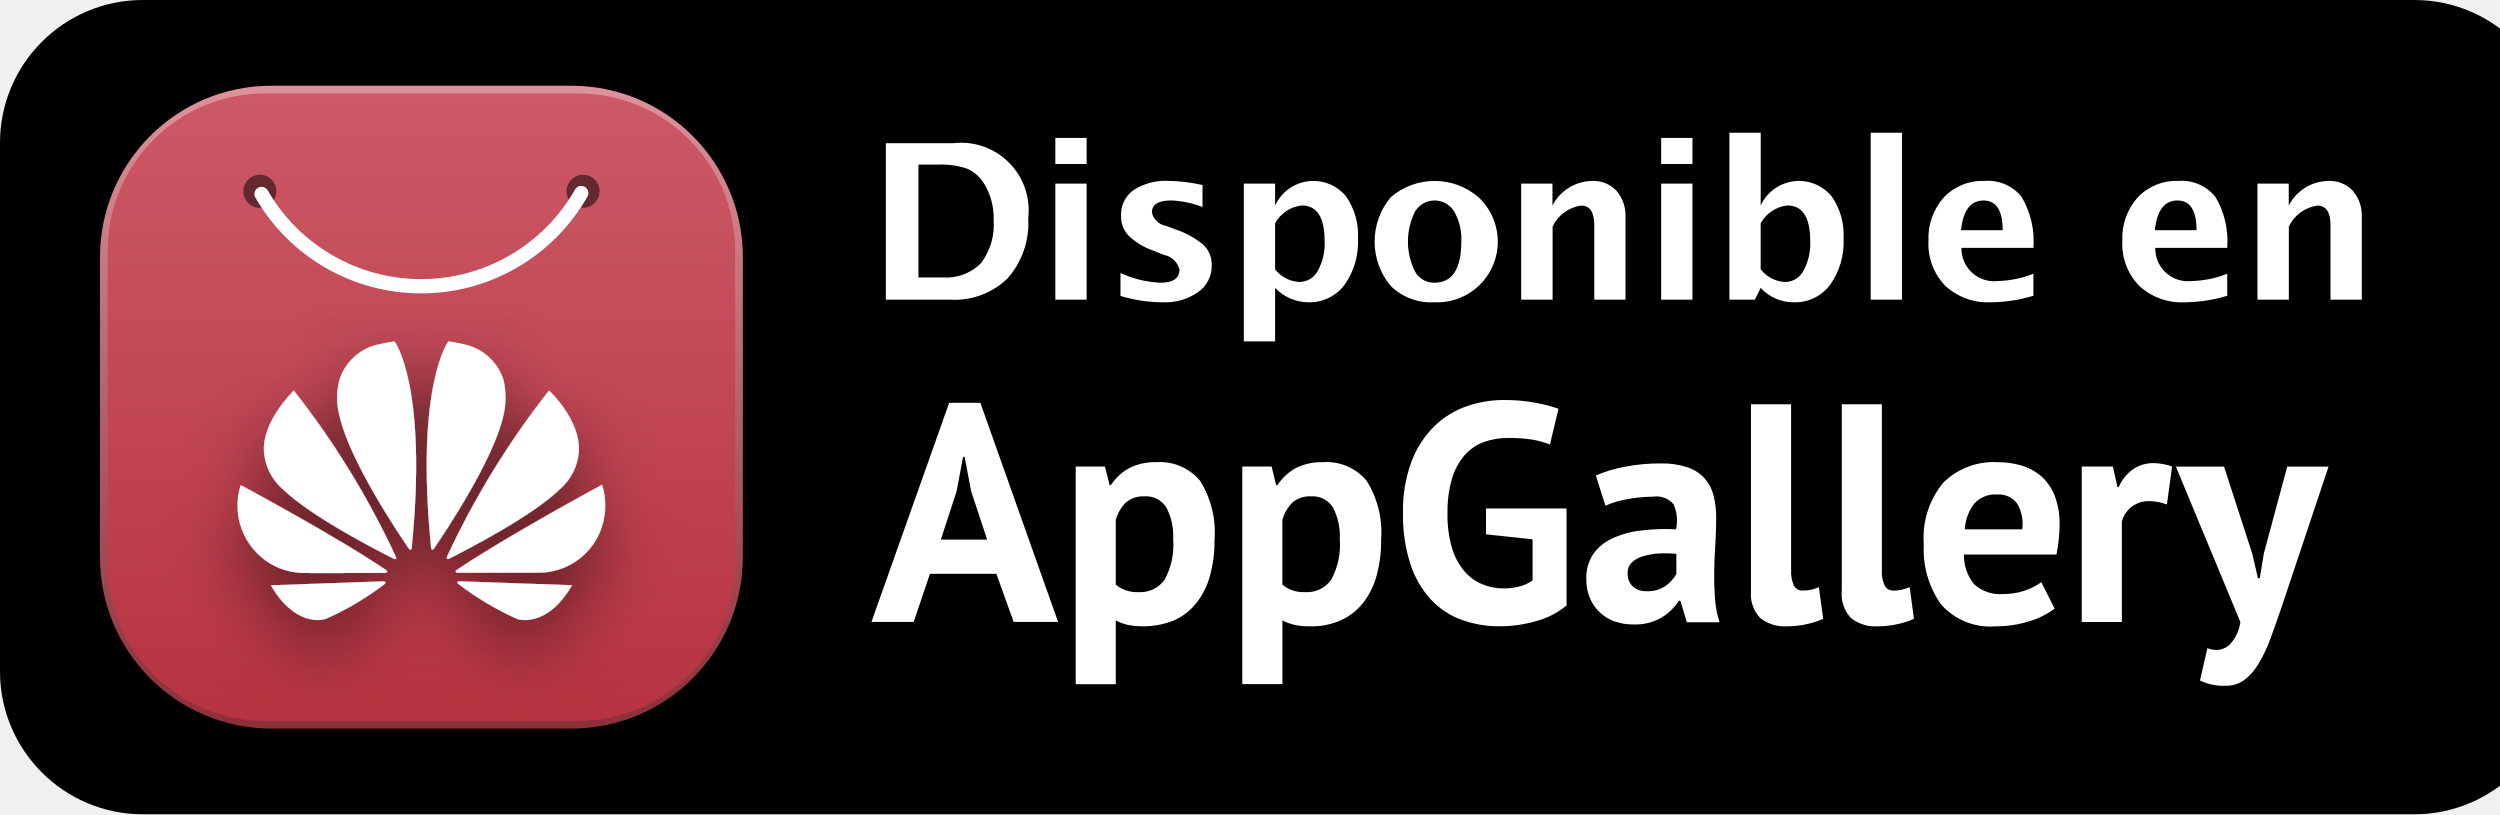
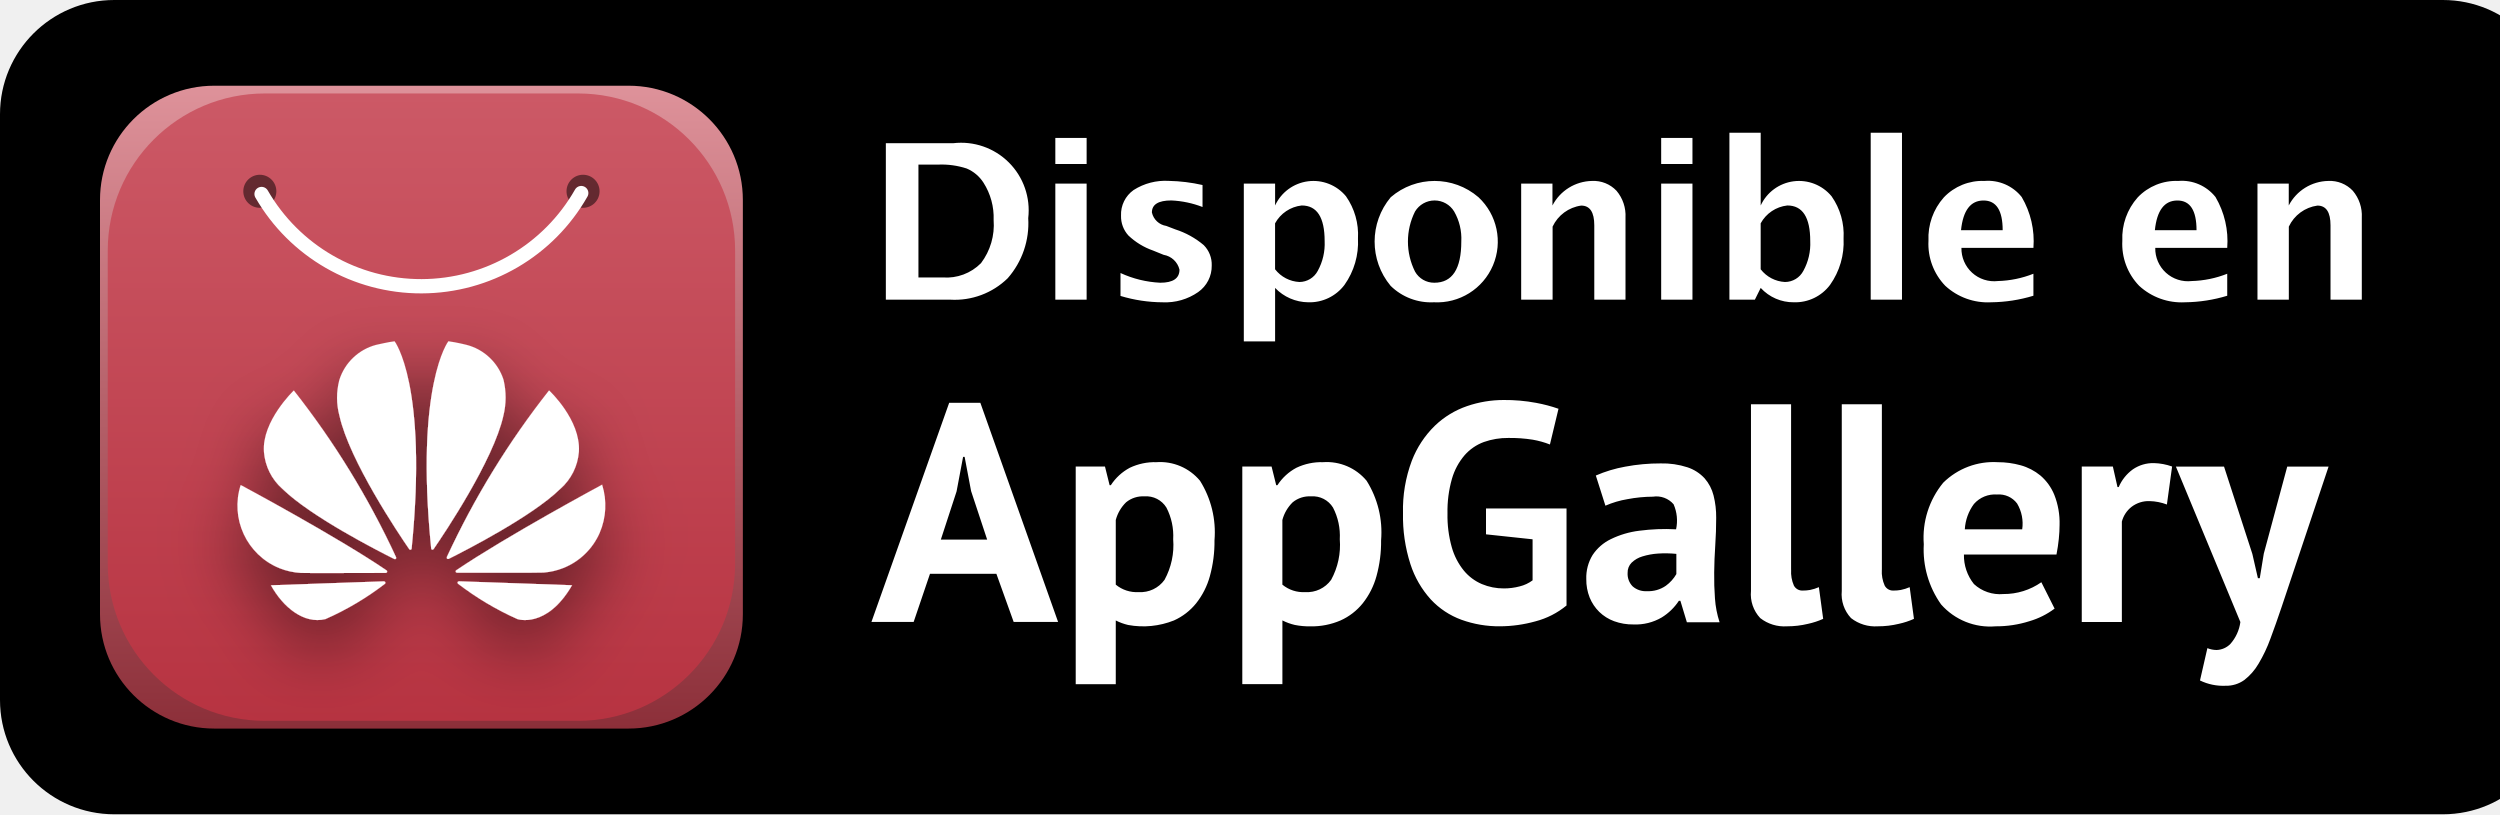
<svg xmlns="http://www.w3.org/2000/svg" xmlns:xlink="http://www.w3.org/1999/xlink" id="app-gallery-es.svg" width="175" height="57">
  <defs>
    <style>
      .cls-1 {
        fill: url(#linear-gradient);
      }

      .cls-2, .cls-3, .cls-5, .cls-6 {
        fill-rule: evenodd;
      }

      .cls-2 {
        fill: url(#linear-gradient-2);
      }

      .cls-3, .cls-6 {
        fill: #fff;
      }

      .cls-3 {
        filter: url(#filter);
      }

      .cls-4 {
        opacity: 0.5;
      }

      .cls-5 {
        fill: none;
        stroke: #fff;
        stroke-linecap: round;
        stroke-width: 1px;
        filter: url(#filter-2);
      }
    </style>
    <linearGradient id="linear-gradient" x1="29.5" y1="51" x2="29.5" y2="6" gradientUnits="userSpaceOnUse">
      <stop offset="0" stop-color="#8c2f39" />
      <stop offset="1" stop-color="#de929a" />
    </linearGradient>
    <linearGradient id="linear-gradient-2" x1="717.5" y1="830.469" x2="717.5" y2="786.531" gradientUnits="userSpaceOnUse">
      <stop offset="0" stop-color="#b73341" />
      <stop offset="1" stop-color="#cc5966" />
    </linearGradient>
    <filter id="filter" x="699" y="800" width="38" height="32" filterUnits="userSpaceOnUse">
      <feOffset result="offset" dy="2" in="SourceAlpha" />
      <feGaussianBlur result="blur" stdDeviation="2.449" />
      <feFlood result="flood" flood-opacity="0.51" />
      <feComposite result="composite" operator="in" in2="blur" />
      <feBlend result="blend" in="SourceGraphic" />
    </filter>
    <filter id="filter-2" x="700" y="790" width="36" height="19" filterUnits="userSpaceOnUse">
      <feOffset result="offset" dy="2" in="SourceAlpha" />
      <feGaussianBlur result="blur" stdDeviation="2.449" />
      <feFlood result="flood" flood-opacity="0.34" />
      <feComposite result="composite" operator="in" in2="blur" />
      <feBlend result="blend" in="SourceGraphic" />
    </filter>
  </defs>
-   <rect id="bkg" width="179" height="57" rx="10" ry="10" />
-   <rect id="Rounded_Rectangle_1" data-name="Rounded Rectangle 1" class="cls-1" x="7" y="6" width="45" height="45" rx="12" ry="12" />
+   <rect id="bkg" width="179" height="57" rx="8" ry="8" />
+   <rect id="Rounded_Rectangle_1" data-name="Rounded Rectangle 1" class="cls-1" x="7" y="6" width="45" height="45" rx="8" ry="8" />
  <path id="Rounded_Rectangle_1_copy" data-name="Rounded Rectangle 1 copy" class="cls-2" d="M706.542,786.542h21.916a11,11,0,0,1,11,11v21.916a11,11,0,0,1-11,11H706.542a11,11,0,0,1-11-11V797.542A11,11,0,0,1,706.542,786.542Z" transform="translate(-688 -780)" />
  <path id="logo" class="cls-3" d="M715.734,819.022a59.353,59.353,0,0,0-7.166-11.691s-2.253,2.149-2.092,4.3a3.814,3.814,0,0,0,1.3,2.594c1.967,1.927,6.722,4.357,7.827,4.907a0.09,0.09,0,0,0,.106-0.018,0.083,0.083,0,0,0,.02-0.095h0Zm-0.756,1.742a0.111,0.111,0,0,0-.1-0.072v0l-7.915.277c0.858,1.541,2.305,2.736,3.811,2.37a20.112,20.112,0,0,0,4.172-2.472l0,0A0.089,0.089,0,0,0,714.978,820.764Zm0.088-.834h0c-3.477-2.36-10.218-5.98-10.218-5.98a4.723,4.723,0,0,0,2.711,5.821,4.786,4.786,0,0,0,1.514.335c0.12,0.02,4.711,0,5.94,0a0.1,0.1,0,0,0,.079-0.054A0.1,0.1,0,0,0,715.066,819.93Zm0.556-16.039c-0.345.032-1.275,0.246-1.275,0.246a3.68,3.68,0,0,0-2.592,2.457,4.88,4.88,0,0,0,.01,2.526c0.7,3.121,4.143,8.251,4.884,9.328a0.085,0.085,0,0,0,.093.035,0.1,0.1,0,0,0,.075-0.1C717.955,806.93,715.622,803.891,715.622,803.891Zm7.627,2.7a3.684,3.684,0,0,0-2.617-2.457s-0.6-.154-1.245-0.246c0,0-2.346,3.04-1.206,14.5h0a0.093,0.093,0,0,0,.175.044h0c0.757-1.106,4.178-6.207,4.877-9.316A5.316,5.316,0,0,0,723.249,806.594Zm-3.131,14.1a0.117,0.117,0,0,0-.09.062,0.115,0.115,0,0,0,.03.107v0a20.767,20.767,0,0,0,4.162,2.477s2.046,0.7,3.826-2.371l-7.928-.278h0Zm10.033-6.765s-6.729,3.633-10.21,5.991l0,0a0.1,0.1,0,0,0-.042.114,0.118,0.118,0,0,0,.082.062h0c1.245,0,5.962.006,6.082-.015a4.709,4.709,0,0,0,1.361-.316,4.648,4.648,0,0,0,2.549-2.451A4.833,4.833,0,0,0,730.151,813.931Zm-1.628-2.307c0.141-2.229-2.088-4.293-2.088-4.293a59.23,59.23,0,0,0-7.154,11.659h0a0.114,0.114,0,0,0,.024.127,0.1,0.1,0,0,0,.105.009c1.134-.565,5.855-2.981,7.81-4.9A3.839,3.839,0,0,0,728.523,811.624Z" transform="translate(-688 -780)" />
  <circle id="o" class="cls-4" cx="18.188" cy="13.39" r="1.157" />
  <circle id="o-2" data-name="o" class="cls-4" cx="40.813" cy="13.39" r="1.157" />
  <g transform="translate(-688 -780)" style="fill: none; filter: url(#filter-2)">
    <path id="handle" class="cls-5" d="M728.687,793.515a12.89,12.89,0,0,1-22.378.065" style="stroke: inherit; filter: none; fill: inherit" />
  </g>
  <use transform="translate(-688 -780)" xlink:href="#handle" style="stroke: #fff; filter: none; fill: none" />
  <path id="text-app-gallery" class="cls-6" d="M757.746,820.164H753.1l-1.145,3.373H749l5.443-15.342h2.181l5.443,15.342h-3.11Zm-3.887-2.394H757.1l-1.123-3.394-0.453-2.394h-0.108L754.96,814.4Zm9.437-5.114h2.052l0.324,1.306h0.087a3.6,3.6,0,0,1,1.328-1.219,4.072,4.072,0,0,1,1.868-.391,3.633,3.633,0,0,1,3.045,1.3,6.786,6.786,0,0,1,1.015,4.167,9.042,9.042,0,0,1-.324,2.513,5.312,5.312,0,0,1-.961,1.9,4.2,4.2,0,0,1-1.555,1.2,5.8,5.8,0,0,1-3.207.316,3.815,3.815,0,0,1-.864-0.316v4.461H763.3V812.656Zm4.817,2.089a1.861,1.861,0,0,0-1.285.414,2.7,2.7,0,0,0-.724,1.24v4.526a2.3,2.3,0,0,0,1.6.523,2.07,2.07,0,0,0,1.814-.86,5.076,5.076,0,0,0,.605-2.84,4.3,4.3,0,0,0-.475-2.219A1.658,1.658,0,0,0,768.113,814.745Zm6.846-2.089h2.051l0.324,1.306h0.087a3.6,3.6,0,0,1,1.328-1.219,4.072,4.072,0,0,1,1.868-.391,3.633,3.633,0,0,1,3.045,1.3,6.786,6.786,0,0,1,1.015,4.167,9.042,9.042,0,0,1-.324,2.513,5.312,5.312,0,0,1-.961,1.9,4.2,4.2,0,0,1-1.555,1.2,5.088,5.088,0,0,1-2.105.413,5.144,5.144,0,0,1-1.1-.1,3.815,3.815,0,0,1-.864-0.316v4.461h-2.807V812.656Zm4.816,2.089a1.861,1.861,0,0,0-1.285.414,2.7,2.7,0,0,0-.724,1.24v4.526a2.3,2.3,0,0,0,1.6.523,2.07,2.07,0,0,0,1.814-.86,5.076,5.076,0,0,0,.605-2.84,4.3,4.3,0,0,0-.475-2.219A1.658,1.658,0,0,0,779.775,814.745Zm12.245,0.849h5.637v6.79a5.658,5.658,0,0,1-2.171,1.109,9.357,9.357,0,0,1-2.494.348,7.719,7.719,0,0,1-2.689-.457,5.505,5.505,0,0,1-2.149-1.425,6.785,6.785,0,0,1-1.425-2.47,10.95,10.95,0,0,1-.519-3.568,9.735,9.735,0,0,1,.616-3.667,6.875,6.875,0,0,1,1.62-2.459,6.123,6.123,0,0,1,2.257-1.371,7.882,7.882,0,0,1,2.548-.424,11.822,11.822,0,0,1,2.279.2,10.578,10.578,0,0,1,1.565.414l-0.6,2.5a6.213,6.213,0,0,0-1.21-.337,10.063,10.063,0,0,0-1.706-.12,4.969,4.969,0,0,0-1.706.283,3.3,3.3,0,0,0-1.35.925,4.394,4.394,0,0,0-.885,1.643,8.231,8.231,0,0,0-.314,2.437,8.12,8.12,0,0,0,.3,2.361,4.555,4.555,0,0,0,.842,1.632,3.327,3.327,0,0,0,1.263.947,3.943,3.943,0,0,0,1.545.305,4.3,4.3,0,0,0,1.1-.142,2.5,2.5,0,0,0,.907-0.424v-2.873l-3.261-.348v-1.806Zm7.688-2.307a9.232,9.232,0,0,1,2.052-.62,13.157,13.157,0,0,1,2.484-.228,5.616,5.616,0,0,1,1.879.272,2.855,2.855,0,0,1,1.2.772,2.887,2.887,0,0,1,.626,1.2,6.132,6.132,0,0,1,.184,1.567q0,0.957-.065,1.926t-0.075,1.9q-0.012.936,0.054,1.817a6.883,6.883,0,0,0,.324,1.665h-2.29l-0.453-1.5h-0.108a3.852,3.852,0,0,1-1.2,1.164,3.61,3.61,0,0,1-1.976.49,3.807,3.807,0,0,1-1.36-.229,2.943,2.943,0,0,1-1.037-.652,2.991,2.991,0,0,1-.67-1,3.38,3.38,0,0,1-.237-1.295,3.041,3.041,0,0,1,.443-1.687,3.2,3.2,0,0,1,1.274-1.109,6.288,6.288,0,0,1,1.987-.588,14,14,0,0,1,2.581-.1,2.854,2.854,0,0,0-.173-1.752,1.585,1.585,0,0,0-1.447-.533,9.794,9.794,0,0,0-1.782.174,6.55,6.55,0,0,0-1.544.457Zm3.564,8.095a2.149,2.149,0,0,0,1.339-.38,2.649,2.649,0,0,0,.734-0.816v-1.415a7.833,7.833,0,0,0-1.285-.022,4.747,4.747,0,0,0-1.091.2,1.832,1.832,0,0,0-.755.436,0.973,0.973,0,0,0-.281.718,1.242,1.242,0,0,0,.356.946A1.372,1.372,0,0,0,803.272,821.382Zm10.107-1.5a2.392,2.392,0,0,0,.194,1.11,0.664,0.664,0,0,0,.626.348,2.848,2.848,0,0,0,.508-0.044,3.005,3.005,0,0,0,.615-0.195l0.3,2.219a5.306,5.306,0,0,1-1.058.348,6.178,6.178,0,0,1-1.469.174,2.742,2.742,0,0,1-1.879-.576,2.437,2.437,0,0,1-.648-1.9V808.3h2.808v11.577Zm6.349,0a2.377,2.377,0,0,0,.2,1.11,0.663,0.663,0,0,0,.626.348,2.829,2.829,0,0,0,.507-0.044,3.011,3.011,0,0,0,.616-0.195l0.3,2.219a5.284,5.284,0,0,1-1.058.348,6.172,6.172,0,0,1-1.469.174,2.743,2.743,0,0,1-1.879-.576,2.441,2.441,0,0,1-.647-1.9V808.3h2.807v11.577Zm12.094,2.72a5.48,5.48,0,0,1-1.76.881,7.637,7.637,0,0,1-2.365.359,4.568,4.568,0,0,1-3.822-1.534,6.627,6.627,0,0,1-1.21-4.21,6.056,6.056,0,0,1,1.361-4.309,5.013,5.013,0,0,1,3.822-1.436,5.941,5.941,0,0,1,1.6.217,3.738,3.738,0,0,1,1.383.718,3.538,3.538,0,0,1,.971,1.35,5.316,5.316,0,0,1,.368,2.11c0,0.305-.019.631-0.054,0.98s-0.09.711-.162,1.088h-6.479a3.2,3.2,0,0,0,.7,2.067,2.681,2.681,0,0,0,2.063.7,4.572,4.572,0,0,0,2.656-.827Zm-4.017-7.986a1.959,1.959,0,0,0-1.631.664,3.3,3.3,0,0,0-.637,1.773h4.017a2.756,2.756,0,0,0-.356-1.806A1.583,1.583,0,0,0,827.805,814.615Zm11.878,0.7a3.643,3.643,0,0,0-1.209-.239,1.969,1.969,0,0,0-1.263.4,1.942,1.942,0,0,0-.681,1.034v7.029h-2.807V812.656H835.9l0.324,1.437h0.086a2.968,2.968,0,0,1,.994-1.241,2.508,2.508,0,0,1,1.468-.435,4.078,4.078,0,0,1,1.275.239Zm5.982,3.46,0.389,1.7h0.13l0.281-1.719,1.641-6.093H851l-3.283,9.815q-0.41,1.218-.788,2.23a10.2,10.2,0,0,1-.831,1.752,3.944,3.944,0,0,1-1,1.142,2.15,2.15,0,0,1-1.306.4,3.717,3.717,0,0,1-1.793-.37l0.518-2.263a1.722,1.722,0,0,0,.648.13,1.418,1.418,0,0,0,.961-0.424,2.883,2.883,0,0,0,.7-1.534l-4.514-10.881h3.37Z" transform="translate(-688 -780)" />
  <path id="text-1" class="cls-6" d="M750.009,800.975v-10.95h4.713a4.728,4.728,0,0,1,5.254,5.246,5.834,5.834,0,0,1-1.436,4.206,5.3,5.3,0,0,1-4.017,1.5h-4.514Zm2.279-1.554h1.7a3.4,3.4,0,0,0,2.682-1,4.443,4.443,0,0,0,.884-3.022,4.54,4.54,0,0,0-.71-2.612,2.585,2.585,0,0,0-1.177-.992,5.684,5.684,0,0,0-2-.273h-1.376v7.894Zm9.585-7.939v-1.827h2.191v1.827h-2.191Zm0,9.493v-8.124h2.191v8.124h-2.191Zm4.562-.259v-1.605a7.472,7.472,0,0,0,2.782.68q1.347,0,1.347-.917a1.378,1.378,0,0,0-1.11-1.036l-0.74-.3a4.805,4.805,0,0,1-1.724-1.051,1.977,1.977,0,0,1-.518-1.391,2.091,2.091,0,0,1,.881-1.794,4.125,4.125,0,0,1,2.463-.64,11.661,11.661,0,0,1,2.361.289v1.539a6.928,6.928,0,0,0-2.183-.459q-1.362,0-1.361.843a1.22,1.22,0,0,0,1.006.94l0.636,0.244a5.846,5.846,0,0,1,1.987,1.1,1.928,1.928,0,0,1,.559,1.428,2.222,2.222,0,0,1-.951,1.861,4.015,4.015,0,0,1-2.475.714A10.353,10.353,0,0,1,766.435,800.716Zm8.632,3.182V792.851h2.19v1.532a2.955,2.955,0,0,1,4.961-.644,4.672,4.672,0,0,1,.84,2.952,5.154,5.154,0,0,1-.947,3.256,3.055,3.055,0,0,1-2.538,1.213,3.249,3.249,0,0,1-2.316-1.006V803.9h-2.19Zm2.19-5.046a2.3,2.3,0,0,0,1.7.888,1.458,1.458,0,0,0,1.287-.781,3.936,3.936,0,0,0,.481-2.083q0-2.493-1.606-2.493a2.428,2.428,0,0,0-1.864,1.25v3.219Zm11.11,2.308a4.027,4.027,0,0,1-3.023-1.15,4.841,4.841,0,0,1,.008-6.205,4.708,4.708,0,0,1,6.141,0A4.251,4.251,0,0,1,788.367,801.16Zm0.037-1.369q1.887,0,1.887-2.893a3.812,3.812,0,0,0-.5-2.094,1.6,1.6,0,0,0-2.738,0,4.7,4.7,0,0,0,0,4.21A1.531,1.531,0,0,0,788.4,799.791Zm6.078,1.184v-8.124h2.19v1.532a3.184,3.184,0,0,1,2.768-1.717,2.207,2.207,0,0,1,1.716.688,2.681,2.681,0,0,1,.629,1.879v5.742H799.6v-5.2q0-1.385-.918-1.384a2.6,2.6,0,0,0-2,1.472v5.113h-2.19Zm9.8-9.493v-1.827h2.19v1.827h-2.19Zm0,9.493v-8.124h2.19v8.124h-2.19Zm4.777,0V789.292h2.19v5.091a2.955,2.955,0,0,1,4.961-.644,4.672,4.672,0,0,1,.84,2.952,5.156,5.156,0,0,1-.947,3.252,3.042,3.042,0,0,1-2.531,1.217,3.1,3.1,0,0,1-2.323-1.006l-0.407.821h-1.783Zm2.19-2.123a2.3,2.3,0,0,0,1.7.888,1.457,1.457,0,0,0,1.287-.781,3.936,3.936,0,0,0,.481-2.083q0-2.493-1.605-2.493a2.43,2.43,0,0,0-1.865,1.25v3.219Zm7.7,2.123V789.292h2.19v11.683h-2.19Zm11.391-.274a10.5,10.5,0,0,1-2.96.459,4.389,4.389,0,0,1-3.211-1.154,4.215,4.215,0,0,1-1.176-3.152,4.263,4.263,0,0,1,1.076-3.037,3.714,3.714,0,0,1,2.845-1.151,3.009,3.009,0,0,1,2.605,1.125,6.1,6.1,0,0,1,.821,3.559H825.3a2.291,2.291,0,0,0,2.553,2.323,7.261,7.261,0,0,0,2.486-.511V800.7Zm-5.068-4.587h2.915q0-2.079-1.34-2.079Q825.486,794.035,825.271,796.114Zm18.638,4.587a10.5,10.5,0,0,1-2.959.459,4.387,4.387,0,0,1-3.211-1.154,4.212,4.212,0,0,1-1.177-3.152,4.264,4.264,0,0,1,1.077-3.037,3.712,3.712,0,0,1,2.845-1.151,3.007,3.007,0,0,1,2.6,1.125,6.1,6.1,0,0,1,.821,3.559h-5.038a2.29,2.29,0,0,0,2.552,2.323,7.261,7.261,0,0,0,2.486-.511V800.7Zm-5.068-4.587h2.915q0-2.079-1.339-2.079Q839.055,794.035,838.841,796.114Zm7.181,4.861v-8.124h2.19v1.532a3.182,3.182,0,0,1,2.767-1.717,2.208,2.208,0,0,1,1.717.688,2.681,2.681,0,0,1,.629,1.879v5.742h-2.19v-5.2q0-1.385-.918-1.384a2.6,2.6,0,0,0-2,1.472v5.113h-2.19Z" transform="translate(-688 -780)" />
</svg>
